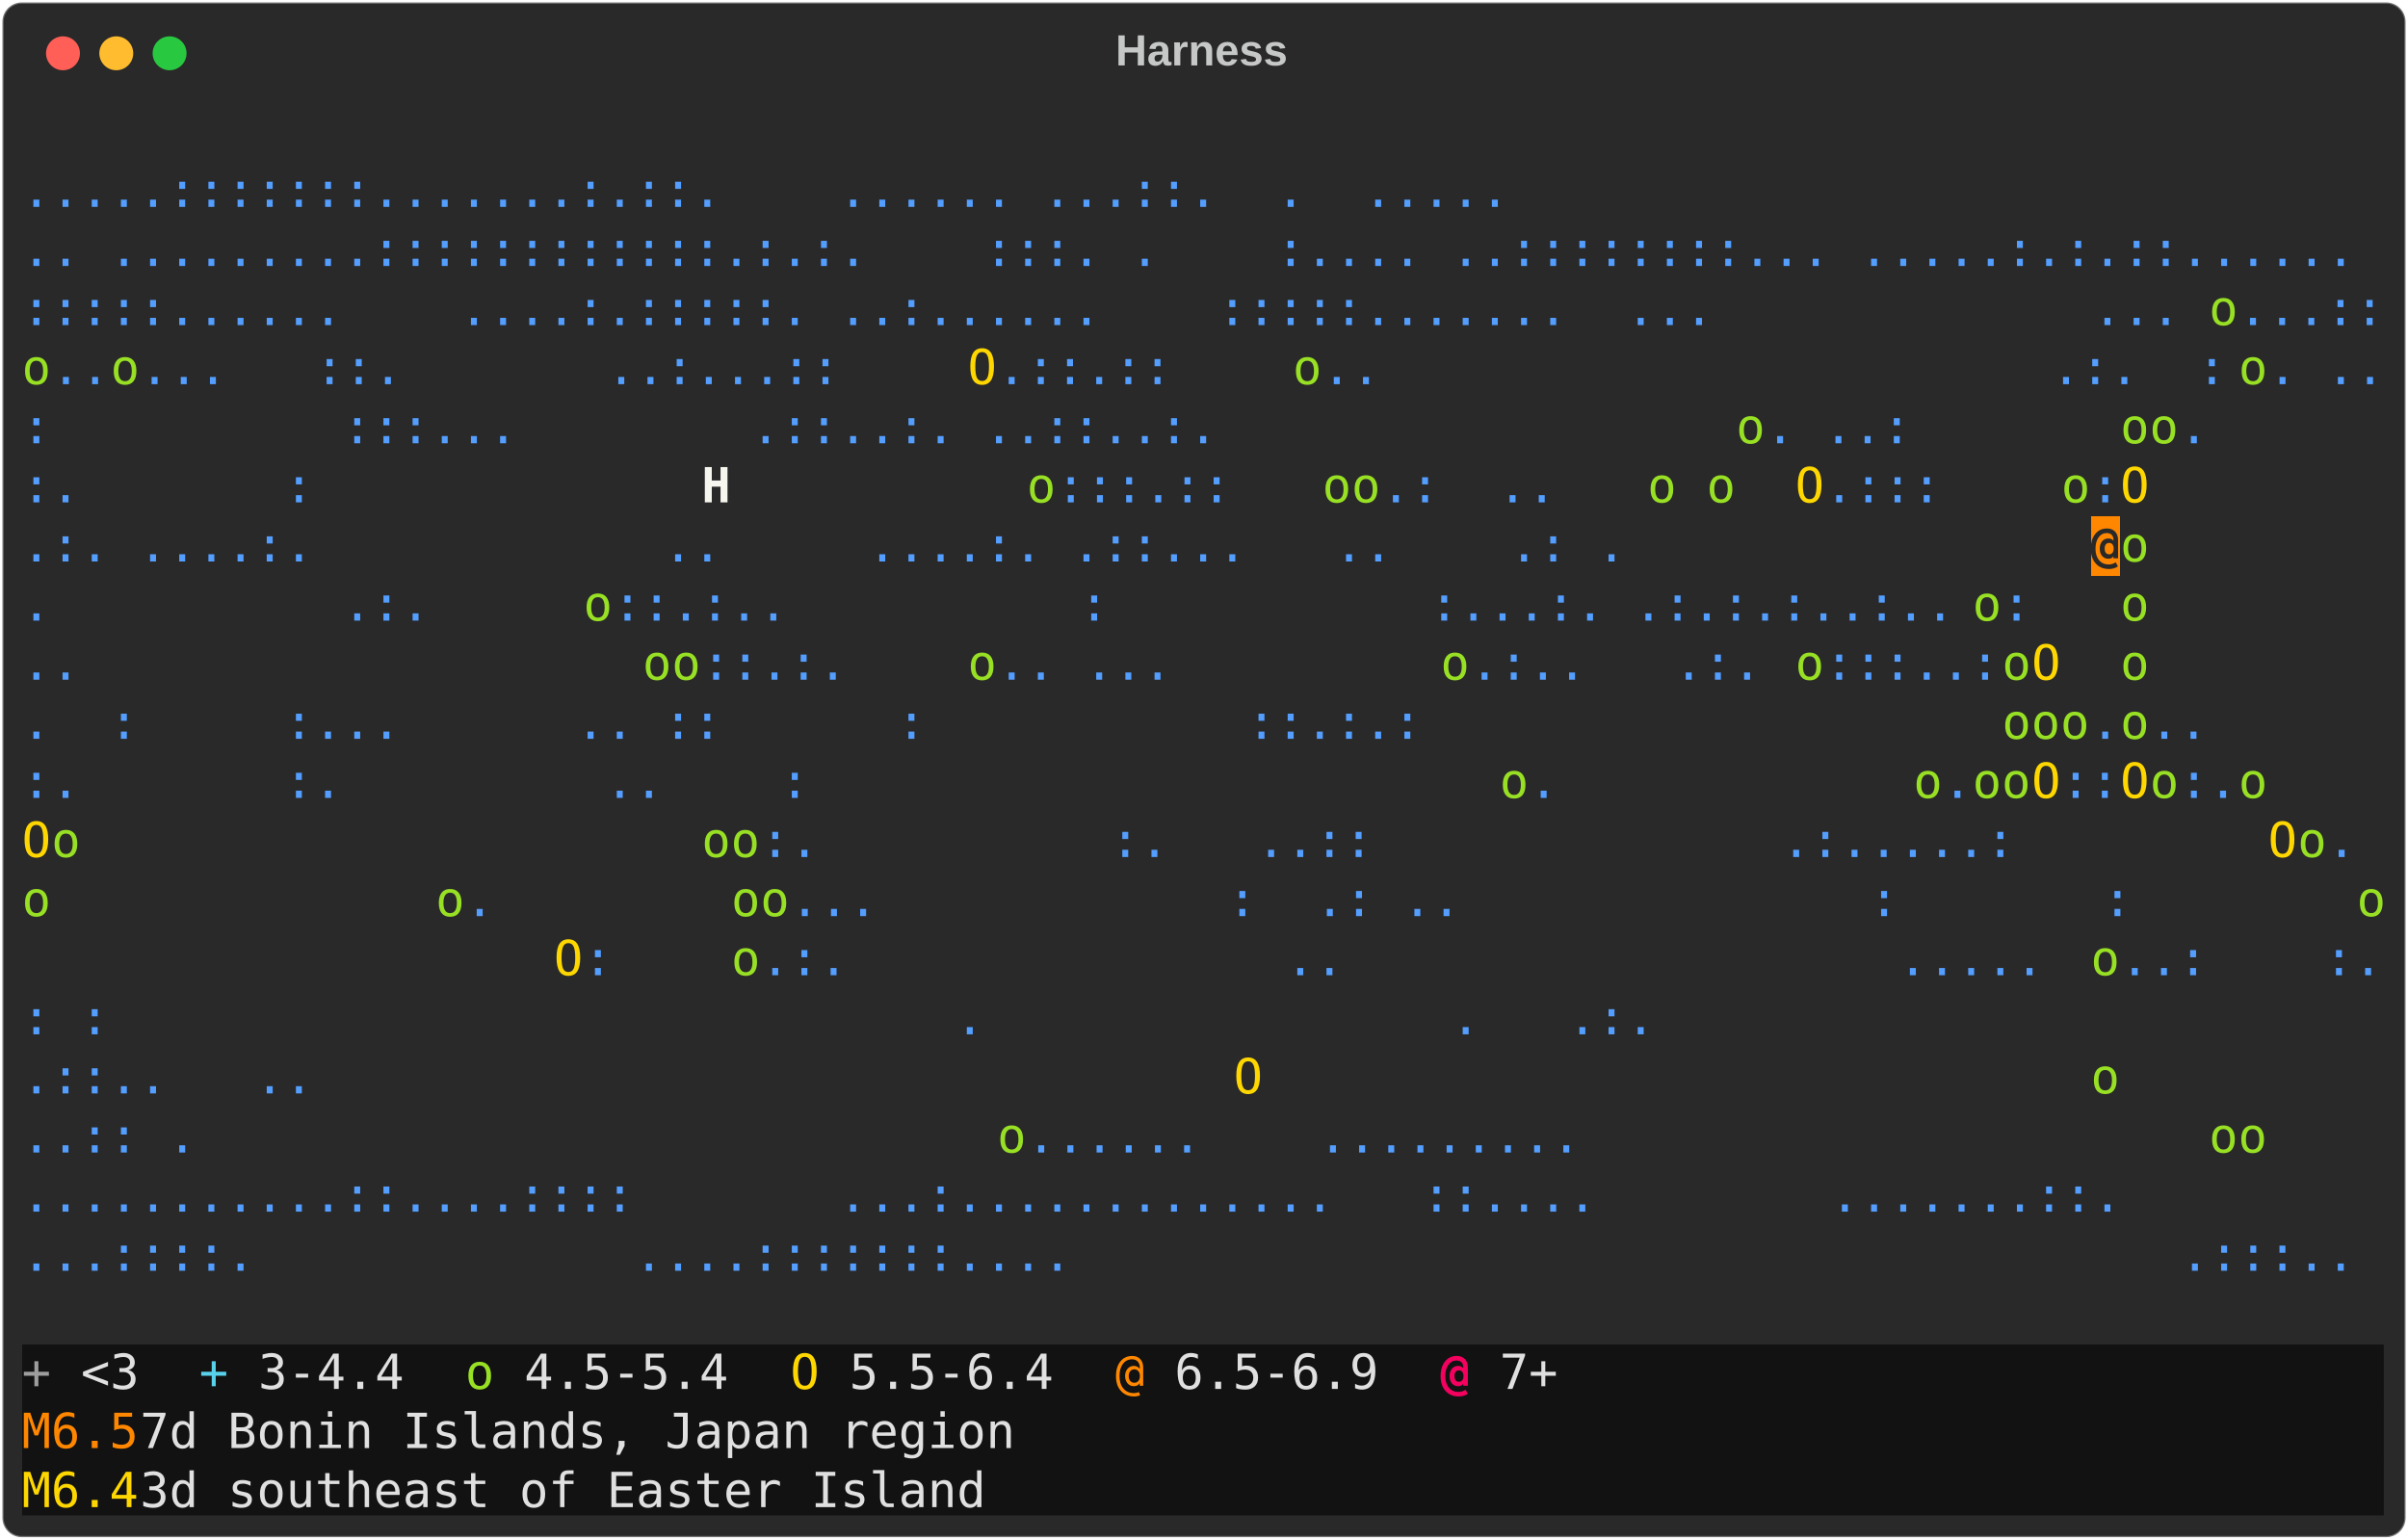
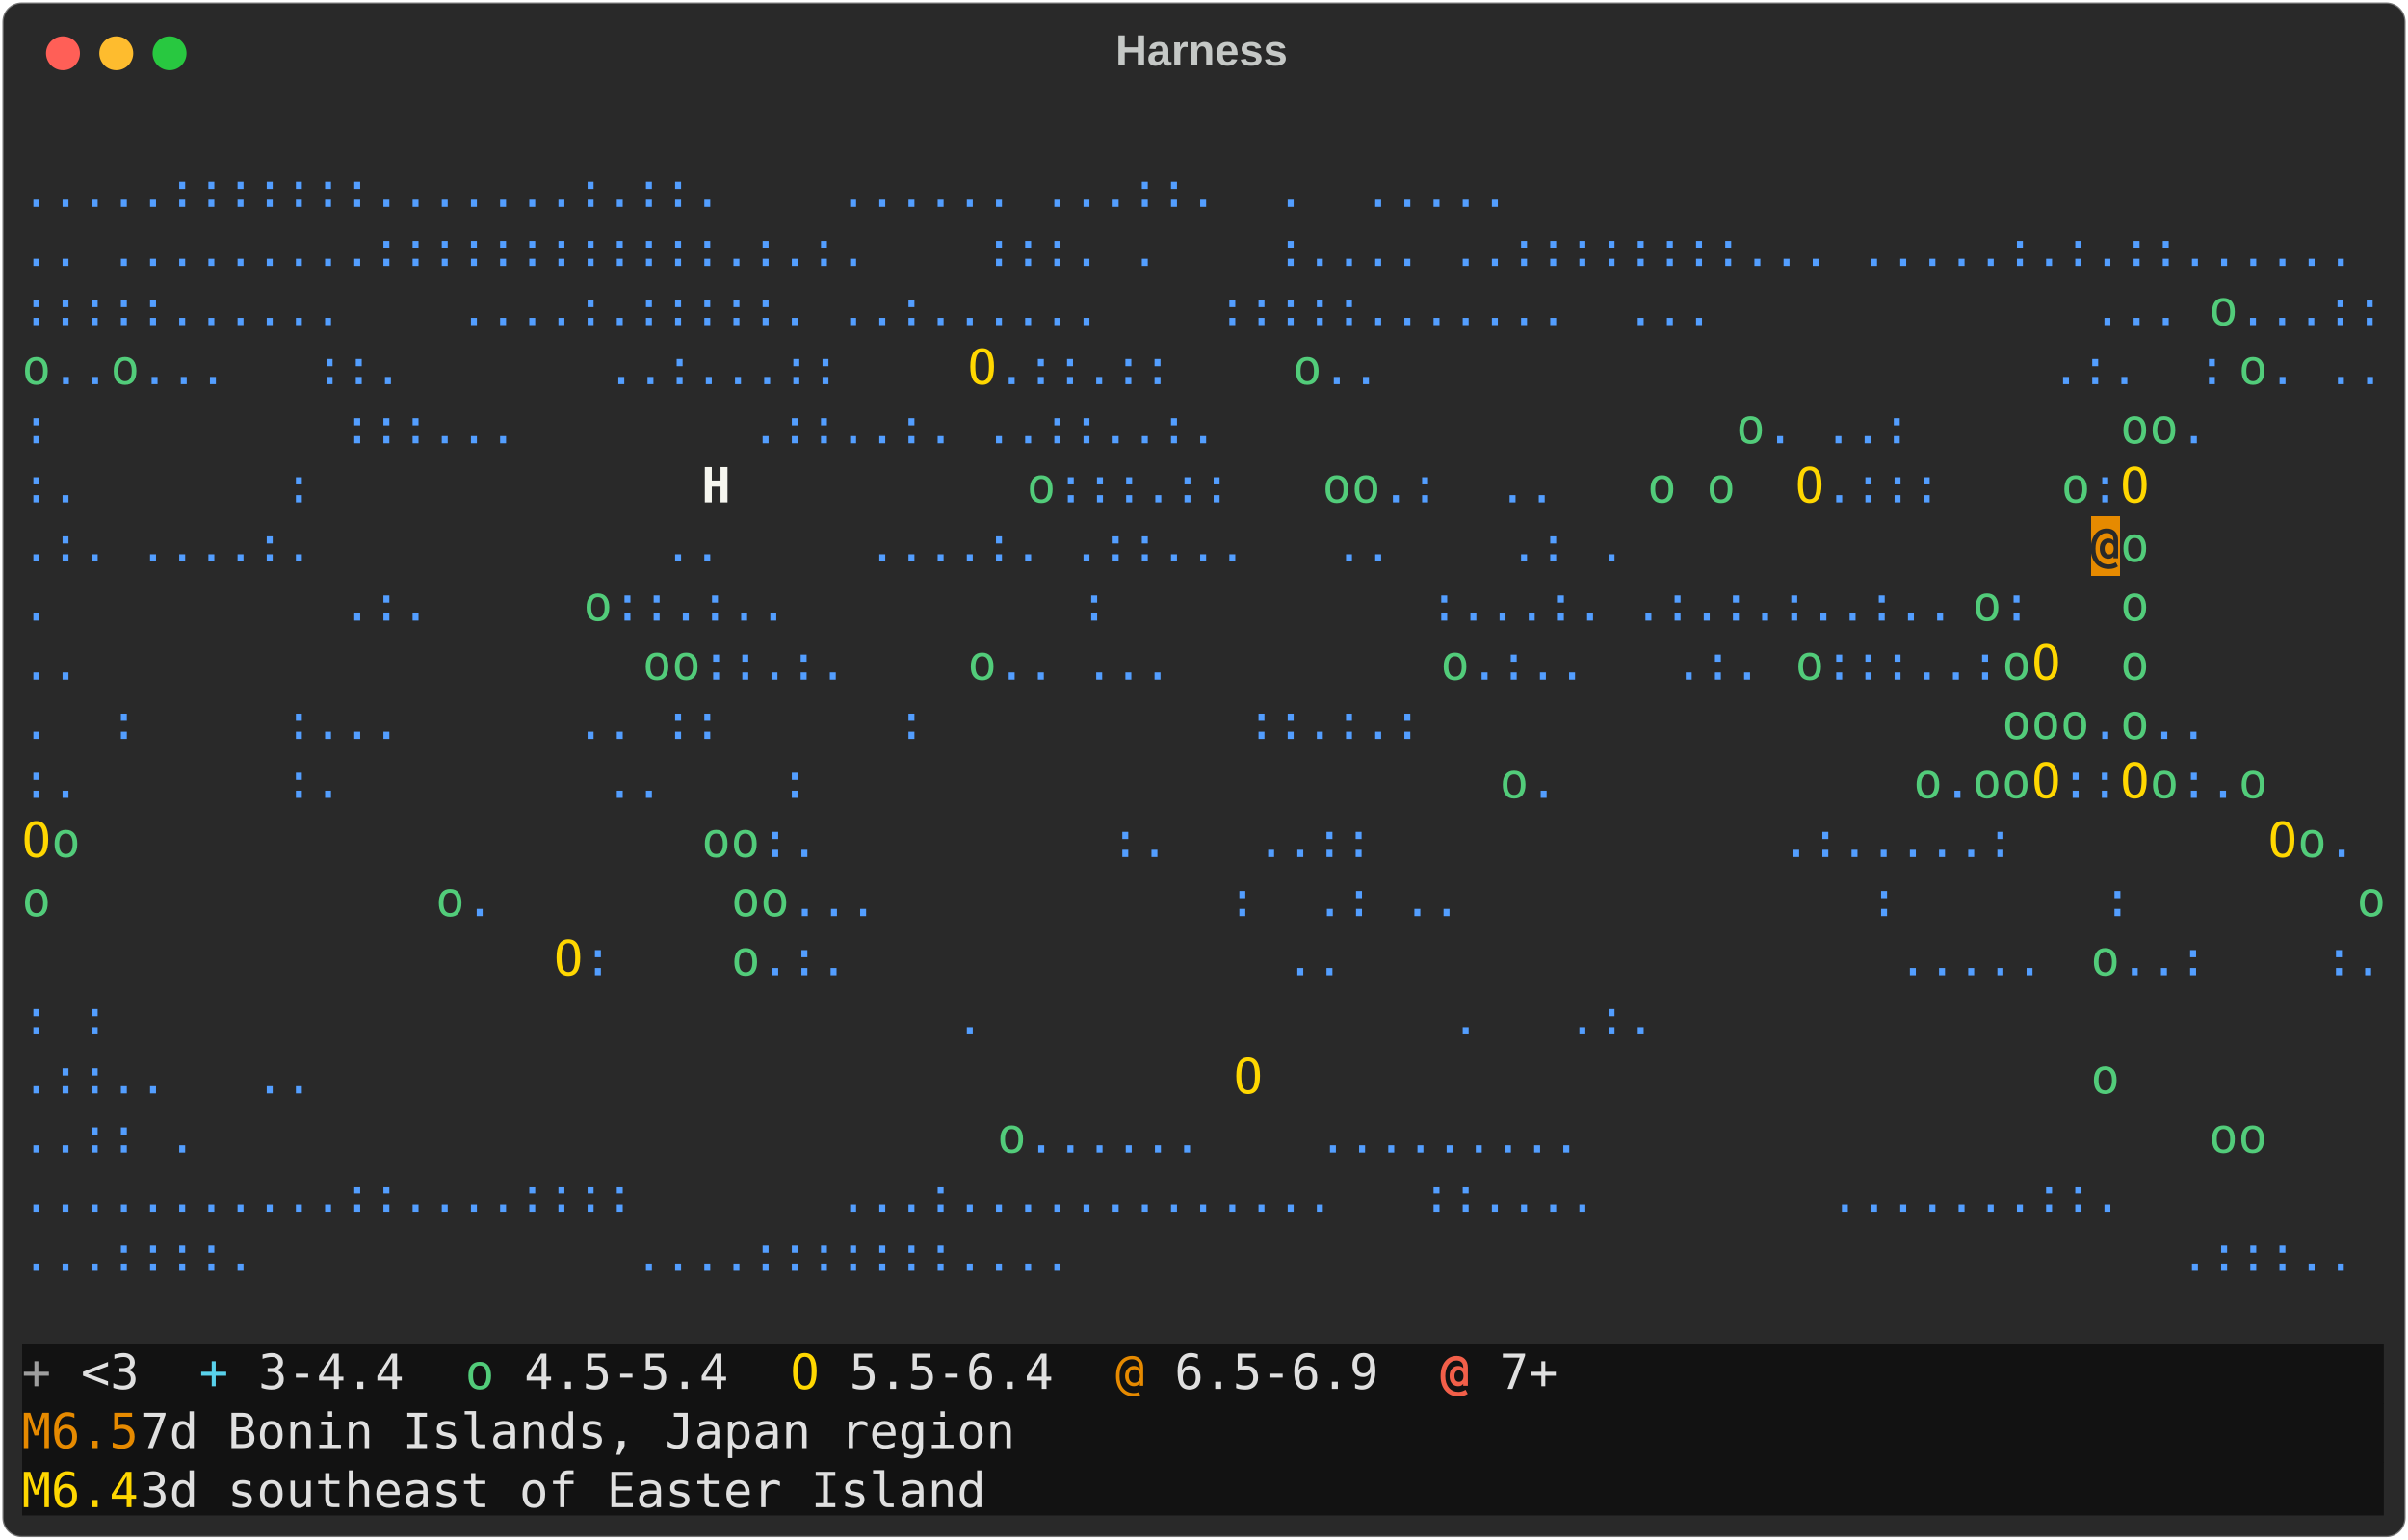
<svg xmlns="http://www.w3.org/2000/svg" class="rich-terminal" viewBox="0 0 994 635.6">
  <style>

    @font-face {
        font-family: "Fira Code";
        src: local("FiraCode-Regular"),
                url("https://cdnjs.cloudflare.com/ajax/libs/firacode/6.2.0/woff2/FiraCode-Regular.woff2") format("woff2"),
                url("https://cdnjs.cloudflare.com/ajax/libs/firacode/6.2.0/woff/FiraCode-Regular.woff") format("woff");
        font-style: normal;
        font-weight: 400;
    }
    @font-face {
        font-family: "Fira Code";
        src: local("FiraCode-Bold"),
                url("https://cdnjs.cloudflare.com/ajax/libs/firacode/6.2.0/woff2/FiraCode-Bold.woff2") format("woff2"),
                url("https://cdnjs.cloudflare.com/ajax/libs/firacode/6.2.0/woff/FiraCode-Bold.woff") format("woff");
        font-style: bold;
        font-weight: 700;
    }

    .terminal-matrix {
        font-family: Fira Code, monospace;
        font-size: 20px;
        line-height: 24.4px;
        font-variant-east-asian: full-width;
    }

    .terminal-title {
        font-size: 18px;
        font-weight: bold;
        font-family: arial;
    }

    .terminal-r1 { fill: #539eff }
.terminal-r2 { fill: #c5c8c6 }
- .terminal-r3 { fill: #98e024 }
+ .terminal-r3 { fill: #52cc7a }
.terminal-r4 { fill: #ffd700 }
.terminal-r5 { fill: #f6f6ef;font-weight: bold }
.terminal-r6 { fill: #292929;font-weight: bold }
.terminal-r7 { fill: #9e9e9e }
.terminal-r8 { fill: #e0e0e0 }
.terminal-r9 { fill: #58d1eb }
- .terminal-r10 { fill: #ff8700 }
- .terminal-r11 { fill: #f4005f;font-weight: bold }
+ .terminal-r10 { fill: #e68a00 }
+ .terminal-r11 { fill: #f25f49;font-weight: bold }
    </style>
  <defs>
    <clipPath id="terminal-clip-terminal">
      <rect x="0" y="0" width="975.0" height="584.6" />
    </clipPath>
    <clipPath id="terminal-line-0">
      <rect x="0" y="1.5" width="976" height="24.65" />
    </clipPath>
    <clipPath id="terminal-line-1">
      <rect x="0" y="25.9" width="976" height="24.65" />
    </clipPath>
    <clipPath id="terminal-line-2">
      <rect x="0" y="50.3" width="976" height="24.65" />
    </clipPath>
    <clipPath id="terminal-line-3">
      <rect x="0" y="74.7" width="976" height="24.65" />
    </clipPath>
    <clipPath id="terminal-line-4">
      <rect x="0" y="99.1" width="976" height="24.65" />
    </clipPath>
    <clipPath id="terminal-line-5">
      <rect x="0" y="123.5" width="976" height="24.65" />
    </clipPath>
    <clipPath id="terminal-line-6">
      <rect x="0" y="147.9" width="976" height="24.65" />
    </clipPath>
    <clipPath id="terminal-line-7">
      <rect x="0" y="172.3" width="976" height="24.65" />
    </clipPath>
    <clipPath id="terminal-line-8">
      <rect x="0" y="196.7" width="976" height="24.65" />
    </clipPath>
    <clipPath id="terminal-line-9">
      <rect x="0" y="221.1" width="976" height="24.65" />
    </clipPath>
    <clipPath id="terminal-line-10">
      <rect x="0" y="245.5" width="976" height="24.65" />
    </clipPath>
    <clipPath id="terminal-line-11">
      <rect x="0" y="269.9" width="976" height="24.65" />
    </clipPath>
    <clipPath id="terminal-line-12">
      <rect x="0" y="294.3" width="976" height="24.65" />
    </clipPath>
    <clipPath id="terminal-line-13">
      <rect x="0" y="318.7" width="976" height="24.65" />
    </clipPath>
    <clipPath id="terminal-line-14">
      <rect x="0" y="343.1" width="976" height="24.65" />
    </clipPath>
    <clipPath id="terminal-line-15">
      <rect x="0" y="367.5" width="976" height="24.65" />
    </clipPath>
    <clipPath id="terminal-line-16">
      <rect x="0" y="391.9" width="976" height="24.65" />
    </clipPath>
    <clipPath id="terminal-line-17">
      <rect x="0" y="416.3" width="976" height="24.65" />
    </clipPath>
    <clipPath id="terminal-line-18">
      <rect x="0" y="440.7" width="976" height="24.65" />
    </clipPath>
    <clipPath id="terminal-line-19">
      <rect x="0" y="465.1" width="976" height="24.65" />
    </clipPath>
    <clipPath id="terminal-line-20">
      <rect x="0" y="489.5" width="976" height="24.65" />
    </clipPath>
    <clipPath id="terminal-line-21">
      <rect x="0" y="513.9" width="976" height="24.65" />
    </clipPath>
    <clipPath id="terminal-line-22">
      <rect x="0" y="538.3" width="976" height="24.65" />
    </clipPath>
  </defs>
  <rect fill="#292929" stroke="rgba(255,255,255,0.35)" stroke-width="1" x="1" y="1" width="992" height="633.6" rx="8" />
  <text class="terminal-title" fill="#c5c8c6" text-anchor="middle" x="496" y="27">Harness</text>
  <g transform="translate(26,22)">
    <circle cx="0" cy="0" r="7" fill="#ff5f57" />
    <circle cx="22" cy="0" r="7" fill="#febc2e" />
    <circle cx="44" cy="0" r="7" fill="#28c840" />
  </g>
  <g transform="translate(9, 41)" clip-path="url(#terminal-clip-terminal)">
-     <rect fill="#ff8700" x="854" y="172.3" width="12.2" height="24.65" shape-rendering="crispEdges" />
+     <rect fill="#e68a00" x="854" y="172.3" width="12.2" height="24.65" shape-rendering="crispEdges" />
    <rect fill="#121212" x="0" y="513.9" width="24.4" height="24.65" shape-rendering="crispEdges" />
    <rect fill="#121212" x="24.4" y="513.9" width="48.8" height="24.65" shape-rendering="crispEdges" />
    <rect fill="#121212" x="73.2" y="513.9" width="24.4" height="24.65" shape-rendering="crispEdges" />
    <rect fill="#121212" x="97.6" y="513.9" width="85.4" height="24.65" shape-rendering="crispEdges" />
    <rect fill="#121212" x="183" y="513.9" width="24.4" height="24.65" shape-rendering="crispEdges" />
    <rect fill="#121212" x="207.4" y="513.9" width="109.8" height="24.65" shape-rendering="crispEdges" />
    <rect fill="#121212" x="317.2" y="513.9" width="24.4" height="24.65" shape-rendering="crispEdges" />
    <rect fill="#121212" x="341.6" y="513.9" width="109.8" height="24.65" shape-rendering="crispEdges" />
    <rect fill="#121212" x="451.4" y="513.9" width="24.4" height="24.65" shape-rendering="crispEdges" />
    <rect fill="#121212" x="475.8" y="513.9" width="109.8" height="24.65" shape-rendering="crispEdges" />
    <rect fill="#121212" x="585.6" y="513.9" width="24.4" height="24.65" shape-rendering="crispEdges" />
    <rect fill="#121212" x="610" y="513.9" width="366" height="24.65" shape-rendering="crispEdges" />
    <rect fill="#121212" x="0" y="538.3" width="48.8" height="24.65" shape-rendering="crispEdges" />
    <rect fill="#121212" x="48.8" y="538.3" width="927.2" height="24.65" shape-rendering="crispEdges" />
    <rect fill="#121212" x="0" y="562.7" width="48.8" height="24.65" shape-rendering="crispEdges" />
    <rect fill="#121212" x="48.8" y="562.7" width="927.2" height="24.65" shape-rendering="crispEdges" />
    <g class="terminal-matrix">
      <text class="terminal-r2" x="976" y="20" textLength="12.2" clip-path="url(#terminal-line-0)">
</text>
      <text class="terminal-r1" x="0" y="44.4" textLength="976" clip-path="url(#terminal-line-1)">              .....:::::::.......:.::.    ...... ...::.  .  .....               </text>
      <text class="terminal-r2" x="976" y="44.4" textLength="12.2" clip-path="url(#terminal-line-1)">
</text>
      <text class="terminal-r1" x="0" y="68.8" textLength="976" clip-path="url(#terminal-line-2)">.. .........::::::::::::.:.:.    :::. .    :.... ..::::::::... .....:.:.::......</text>
      <text class="terminal-r2" x="976" y="68.8" textLength="12.2" clip-path="url(#terminal-line-2)">
</text>
      <text class="terminal-r1" x="0" y="93.2" textLength="902.8" clip-path="url(#terminal-line-3)">:::::......    ....:.:::::. ..:......    :::::.......  ...             ...</text>
      <text class="terminal-r3" x="902.8" y="93.2" textLength="12.2" clip-path="url(#terminal-line-3)">o</text>
      <text class="terminal-r1" x="915" y="93.2" textLength="61" clip-path="url(#terminal-line-3)">...::</text>
      <text class="terminal-r2" x="976" y="93.2" textLength="12.2" clip-path="url(#terminal-line-3)">
</text>
      <text class="terminal-r3" x="0" y="117.6" textLength="12.2" clip-path="url(#terminal-line-4)">o</text>
      <text class="terminal-r1" x="12.2" y="117.6" textLength="24.4" clip-path="url(#terminal-line-4)">..</text>
      <text class="terminal-r3" x="36.6" y="117.6" textLength="12.2" clip-path="url(#terminal-line-4)">o</text>
      <text class="terminal-r1" x="48.8" y="117.6" textLength="341.6" clip-path="url(#terminal-line-4)">...   ::.       ..:...::    </text>
      <text class="terminal-r4" x="390.4" y="117.6" textLength="12.2" clip-path="url(#terminal-line-4)">O</text>
      <text class="terminal-r1" x="402.6" y="117.6" textLength="122" clip-path="url(#terminal-line-4)">    .::.::</text>
      <text class="terminal-r3" x="524.6" y="117.6" textLength="12.2" clip-path="url(#terminal-line-4)">o</text>
      <text class="terminal-r1" x="536.8" y="117.6" textLength="378.2" clip-path="url(#terminal-line-4)">..                       .:.  :</text>
      <text class="terminal-r3" x="915" y="117.6" textLength="12.2" clip-path="url(#terminal-line-4)">o</text>
      <text class="terminal-r1" x="927.2" y="117.6" textLength="48.8" clip-path="url(#terminal-line-4)">. ..</text>
      <text class="terminal-r2" x="976" y="117.6" textLength="12.2" clip-path="url(#terminal-line-4)">
</text>
      <text class="terminal-r1" x="0" y="142" textLength="707.6" clip-path="url(#terminal-line-5)">            :          :::...        .::..:. ..::..:.     </text>
      <text class="terminal-r3" x="707.6" y="142" textLength="12.2" clip-path="url(#terminal-line-5)">o</text>
      <text class="terminal-r1" x="719.8" y="142" textLength="146.4" clip-path="url(#terminal-line-5)">       . ..:</text>
      <text class="terminal-r3" x="866.2" y="142" textLength="24.4" clip-path="url(#terminal-line-5)">oo</text>
      <text class="terminal-r1" x="890.6" y="142" textLength="85.4" clip-path="url(#terminal-line-5)">.      </text>
      <text class="terminal-r2" x="976" y="142" textLength="12.2" clip-path="url(#terminal-line-5)">
</text>
      <text class="terminal-r1" x="0" y="166.4" textLength="280.6" clip-path="url(#terminal-line-6)">             :.       :</text>
      <text class="terminal-r5" x="280.6" y="166.4" textLength="12.2" clip-path="url(#terminal-line-6)">H</text>
      <text class="terminal-r3" x="414.8" y="166.4" textLength="12.2" clip-path="url(#terminal-line-6)">o</text>
      <text class="terminal-r1" x="427" y="166.4" textLength="109.8" clip-path="url(#terminal-line-6)">   :::.::</text>
      <text class="terminal-r3" x="536.8" y="166.4" textLength="24.4" clip-path="url(#terminal-line-6)">oo</text>
      <text class="terminal-r1" x="561.2" y="166.4" textLength="109.8" clip-path="url(#terminal-line-6)">.:  ..   </text>
      <text class="terminal-r3" x="671" y="166.4" textLength="12.2" clip-path="url(#terminal-line-6)">o</text>
      <text class="terminal-r3" x="695.4" y="166.4" textLength="12.2" clip-path="url(#terminal-line-6)">o</text>
      <text class="terminal-r4" x="732" y="166.4" textLength="12.2" clip-path="url(#terminal-line-6)">O</text>
      <text class="terminal-r1" x="744.2" y="166.4" textLength="97.6" clip-path="url(#terminal-line-6)">    .:::</text>
      <text class="terminal-r3" x="841.8" y="166.4" textLength="12.2" clip-path="url(#terminal-line-6)">o</text>
      <text class="terminal-r1" x="854" y="166.4" textLength="12.2" clip-path="url(#terminal-line-6)">:</text>
      <text class="terminal-r4" x="866.2" y="166.4" textLength="12.2" clip-path="url(#terminal-line-6)">O</text>
      <text class="terminal-r2" x="976" y="166.4" textLength="12.2" clip-path="url(#terminal-line-6)">
</text>
      <text class="terminal-r1" x="0" y="190.8" textLength="854" clip-path="url(#terminal-line-7)">              .:. ....:.            ..     ....:. .::...   ..    .: . </text>
      <text class="terminal-r6" x="854" y="190.8" textLength="12.2" clip-path="url(#terminal-line-7)">@</text>
      <text class="terminal-r3" x="866.2" y="190.8" textLength="12.2" clip-path="url(#terminal-line-7)">o</text>
      <text class="terminal-r2" x="976" y="190.8" textLength="12.2" clip-path="url(#terminal-line-7)">
</text>
      <text class="terminal-r1" x="0" y="215.2" textLength="231.8" clip-path="url(#terminal-line-8)">     .          .:.</text>
      <text class="terminal-r3" x="231.8" y="215.2" textLength="12.2" clip-path="url(#terminal-line-8)">o</text>
      <text class="terminal-r1" x="244" y="215.2" textLength="561.2" clip-path="url(#terminal-line-8)">::.:..          :           :...:. .:.:.:..:..</text>
      <text class="terminal-r3" x="805.2" y="215.2" textLength="12.2" clip-path="url(#terminal-line-8)">o</text>
      <text class="terminal-r1" x="817.4" y="215.2" textLength="48.8" clip-path="url(#terminal-line-8)">:   </text>
      <text class="terminal-r3" x="866.2" y="215.2" textLength="12.2" clip-path="url(#terminal-line-8)">o</text>
      <text class="terminal-r2" x="976" y="215.2" textLength="12.2" clip-path="url(#terminal-line-8)">
</text>
      <text class="terminal-r1" x="0" y="239.6" textLength="256.2" clip-path="url(#terminal-line-9)">                   ..</text>
      <text class="terminal-r3" x="256.2" y="239.6" textLength="24.4" clip-path="url(#terminal-line-9)">oo</text>
      <text class="terminal-r1" x="280.6" y="239.6" textLength="109.8" clip-path="url(#terminal-line-9)">::.:.    </text>
      <text class="terminal-r3" x="390.4" y="239.6" textLength="12.2" clip-path="url(#terminal-line-9)">o</text>
      <text class="terminal-r1" x="402.6" y="239.6" textLength="183" clip-path="url(#terminal-line-9)">   .. ...      </text>
      <text class="terminal-r3" x="585.6" y="239.6" textLength="12.2" clip-path="url(#terminal-line-9)">o</text>
      <text class="terminal-r1" x="597.8" y="239.6" textLength="134.2" clip-path="url(#terminal-line-9)">.:..   .:. </text>
      <text class="terminal-r3" x="732" y="239.6" textLength="12.2" clip-path="url(#terminal-line-9)">o</text>
      <text class="terminal-r1" x="744.2" y="239.6" textLength="73.2" clip-path="url(#terminal-line-9)">:::..:</text>
      <text class="terminal-r3" x="817.4" y="239.6" textLength="12.2" clip-path="url(#terminal-line-9)">o</text>
      <text class="terminal-r4" x="829.6" y="239.6" textLength="12.2" clip-path="url(#terminal-line-9)">O</text>
      <text class="terminal-r3" x="866.2" y="239.6" textLength="12.2" clip-path="url(#terminal-line-9)">o</text>
      <text class="terminal-r2" x="976" y="239.6" textLength="12.2" clip-path="url(#terminal-line-9)">
</text>
      <text class="terminal-r1" x="0" y="264" textLength="817.4" clip-path="url(#terminal-line-10)">                   .  :     :...      .. ::      :           ::.:.:</text>
      <text class="terminal-r3" x="817.4" y="264" textLength="36.6" clip-path="url(#terminal-line-10)">ooo</text>
      <text class="terminal-r1" x="854" y="264" textLength="12.2" clip-path="url(#terminal-line-10)">.</text>
      <text class="terminal-r3" x="866.2" y="264" textLength="12.2" clip-path="url(#terminal-line-10)">o</text>
      <text class="terminal-r1" x="878.4" y="264" textLength="97.6" clip-path="url(#terminal-line-10)">..      </text>
      <text class="terminal-r2" x="976" y="264" textLength="12.2" clip-path="url(#terminal-line-10)">
</text>
      <text class="terminal-r1" x="0" y="288.4" textLength="610" clip-path="url(#terminal-line-11)">                      :.       :.         ..    : </text>
      <text class="terminal-r3" x="610" y="288.4" textLength="12.2" clip-path="url(#terminal-line-11)">o</text>
      <text class="terminal-r1" x="622.2" y="288.4" textLength="158.6" clip-path="url(#terminal-line-11)">            .</text>
      <text class="terminal-r3" x="780.8" y="288.4" textLength="12.2" clip-path="url(#terminal-line-11)">o</text>
      <text class="terminal-r1" x="793" y="288.4" textLength="12.2" clip-path="url(#terminal-line-11)">.</text>
      <text class="terminal-r3" x="805.2" y="288.4" textLength="24.4" clip-path="url(#terminal-line-11)">oo</text>
      <text class="terminal-r4" x="829.6" y="288.4" textLength="12.2" clip-path="url(#terminal-line-11)">O</text>
      <text class="terminal-r1" x="841.8" y="288.4" textLength="24.4" clip-path="url(#terminal-line-11)">::</text>
      <text class="terminal-r4" x="866.2" y="288.4" textLength="12.2" clip-path="url(#terminal-line-11)">O</text>
      <text class="terminal-r3" x="878.4" y="288.4" textLength="12.2" clip-path="url(#terminal-line-11)">o</text>
      <text class="terminal-r1" x="890.6" y="288.4" textLength="24.4" clip-path="url(#terminal-line-11)">:.</text>
      <text class="terminal-r3" x="915" y="288.4" textLength="12.2" clip-path="url(#terminal-line-11)">o</text>
      <text class="terminal-r2" x="976" y="288.4" textLength="12.2" clip-path="url(#terminal-line-11)">
</text>
      <text class="terminal-r4" x="0" y="312.8" textLength="12.2" clip-path="url(#terminal-line-12)">O</text>
      <text class="terminal-r3" x="12.2" y="312.8" textLength="12.2" clip-path="url(#terminal-line-12)">o</text>
      <text class="terminal-r3" x="280.6" y="312.8" textLength="24.4" clip-path="url(#terminal-line-12)">oo</text>
      <text class="terminal-r1" x="305" y="312.8" textLength="622.2" clip-path="url(#terminal-line-12)">     :.          :.   ..::              .:.....:   </text>
      <text class="terminal-r4" x="927.2" y="312.8" textLength="12.2" clip-path="url(#terminal-line-12)">O</text>
      <text class="terminal-r3" x="939.4" y="312.8" textLength="12.2" clip-path="url(#terminal-line-12)">o</text>
      <text class="terminal-r1" x="951.6" y="312.8" textLength="24.4" clip-path="url(#terminal-line-12)"> .</text>
      <text class="terminal-r2" x="976" y="312.8" textLength="12.2" clip-path="url(#terminal-line-12)">
</text>
      <text class="terminal-r3" x="0" y="337.2" textLength="12.2" clip-path="url(#terminal-line-13)">o</text>
      <text class="terminal-r3" x="170.8" y="337.2" textLength="12.2" clip-path="url(#terminal-line-13)">o</text>
      <text class="terminal-r1" x="183" y="337.2" textLength="109.8" clip-path="url(#terminal-line-13)">        .</text>
      <text class="terminal-r3" x="292.8" y="337.2" textLength="24.4" clip-path="url(#terminal-line-13)">oo</text>
      <text class="terminal-r1" x="317.2" y="337.2" textLength="646.6" clip-path="url(#terminal-line-13)">  ...            :  .: ..              :       :     </text>
      <text class="terminal-r3" x="963.8" y="337.2" textLength="12.2" clip-path="url(#terminal-line-13)">o</text>
      <text class="terminal-r2" x="976" y="337.2" textLength="12.2" clip-path="url(#terminal-line-13)">
</text>
      <text class="terminal-r4" x="219.6" y="361.6" textLength="12.2" clip-path="url(#terminal-line-14)">O</text>
      <text class="terminal-r1" x="231.8" y="361.6" textLength="61" clip-path="url(#terminal-line-14)">    :</text>
      <text class="terminal-r3" x="292.8" y="361.6" textLength="12.2" clip-path="url(#terminal-line-14)">o</text>
      <text class="terminal-r1" x="305" y="361.6" textLength="549" clip-path="url(#terminal-line-14)"> .:.               ..                   .....</text>
      <text class="terminal-r3" x="854" y="361.6" textLength="12.2" clip-path="url(#terminal-line-14)">o</text>
      <text class="terminal-r1" x="866.2" y="361.6" textLength="109.8" clip-path="url(#terminal-line-14)">..:    :.</text>
      <text class="terminal-r2" x="976" y="361.6" textLength="12.2" clip-path="url(#terminal-line-14)">
</text>
      <text class="terminal-r1" x="0" y="386" textLength="976" clip-path="url(#terminal-line-15)">                       : :                             .                .   .:. </text>
      <text class="terminal-r2" x="976" y="386" textLength="12.2" clip-path="url(#terminal-line-15)">
</text>
      <text class="terminal-r1" x="0" y="410.4" textLength="500.2" clip-path="url(#terminal-line-16)">                       .::..   ..        </text>
      <text class="terminal-r4" x="500.2" y="410.4" textLength="12.2" clip-path="url(#terminal-line-16)">O</text>
      <text class="terminal-r3" x="854" y="410.4" textLength="12.2" clip-path="url(#terminal-line-16)">o</text>
      <text class="terminal-r2" x="976" y="410.4" textLength="12.2" clip-path="url(#terminal-line-16)">
</text>
      <text class="terminal-r1" x="0" y="434.8" textLength="402.6" clip-path="url(#terminal-line-17)">                        ..:: .   </text>
      <text class="terminal-r3" x="402.6" y="434.8" textLength="12.2" clip-path="url(#terminal-line-17)">o</text>
      <text class="terminal-r1" x="414.8" y="434.8" textLength="488" clip-path="url(#terminal-line-17)">                ......    .........     </text>
      <text class="terminal-r3" x="902.8" y="434.8" textLength="24.4" clip-path="url(#terminal-line-17)">oo</text>
      <text class="terminal-r2" x="976" y="434.8" textLength="12.2" clip-path="url(#terminal-line-17)">
</text>
      <text class="terminal-r1" x="0" y="459.2" textLength="976" clip-path="url(#terminal-line-18)">      ...........::....::::       ...:.............   ::....        .......::.  </text>
      <text class="terminal-r2" x="976" y="459.2" textLength="12.2" clip-path="url(#terminal-line-18)">
</text>
      <text class="terminal-r1" x="0" y="483.6" textLength="976" clip-path="url(#terminal-line-19)">...::::.             ....:::::::....                                      .:::..</text>
      <text class="terminal-r2" x="976" y="483.6" textLength="12.2" clip-path="url(#terminal-line-19)">
</text>
      <text class="terminal-r2" x="976" y="508" textLength="12.2" clip-path="url(#terminal-line-20)">
</text>
      <text class="terminal-r7" x="0" y="532.4" textLength="24.4" clip-path="url(#terminal-line-21)">+ </text>
      <text class="terminal-r8" x="24.4" y="532.4" textLength="48.8" clip-path="url(#terminal-line-21)">&lt;3  </text>
      <text class="terminal-r9" x="73.2" y="532.4" textLength="24.4" clip-path="url(#terminal-line-21)">+ </text>
      <text class="terminal-r8" x="97.6" y="532.4" textLength="85.4" clip-path="url(#terminal-line-21)">3-4.4  </text>
      <text class="terminal-r3" x="183" y="532.4" textLength="24.4" clip-path="url(#terminal-line-21)">o </text>
      <text class="terminal-r8" x="207.4" y="532.4" textLength="109.8" clip-path="url(#terminal-line-21)">4.5-5.4  </text>
      <text class="terminal-r4" x="317.2" y="532.4" textLength="24.4" clip-path="url(#terminal-line-21)">O </text>
      <text class="terminal-r8" x="341.6" y="532.4" textLength="109.8" clip-path="url(#terminal-line-21)">5.5-6.4  </text>
      <text class="terminal-r10" x="451.4" y="532.4" textLength="24.4" clip-path="url(#terminal-line-21)">@ </text>
      <text class="terminal-r8" x="475.8" y="532.4" textLength="109.8" clip-path="url(#terminal-line-21)">6.5-6.9  </text>
      <text class="terminal-r11" x="585.6" y="532.4" textLength="24.4" clip-path="url(#terminal-line-21)">@ </text>
      <text class="terminal-r8" x="610" y="532.4" textLength="366" clip-path="url(#terminal-line-21)">7+                            </text>
      <text class="terminal-r2" x="976" y="532.4" textLength="12.2" clip-path="url(#terminal-line-21)">
</text>
      <text class="terminal-r10" x="0" y="556.8" textLength="48.8" clip-path="url(#terminal-line-22)">M6.5</text>
      <text class="terminal-r8" x="48.8" y="556.8" textLength="927.2" clip-path="url(#terminal-line-22)"> 7d Bonin Islands, Japan region                                             </text>
      <text class="terminal-r2" x="976" y="556.8" textLength="12.2" clip-path="url(#terminal-line-22)">
</text>
      <text class="terminal-r4" x="0" y="581.2" textLength="48.8" clip-path="url(#terminal-line-23)">M6.4</text>
      <text class="terminal-r8" x="48.8" y="581.2" textLength="927.2" clip-path="url(#terminal-line-23)"> 3d southeast of Easter Island                                              </text>
    </g>
  </g>
</svg>
